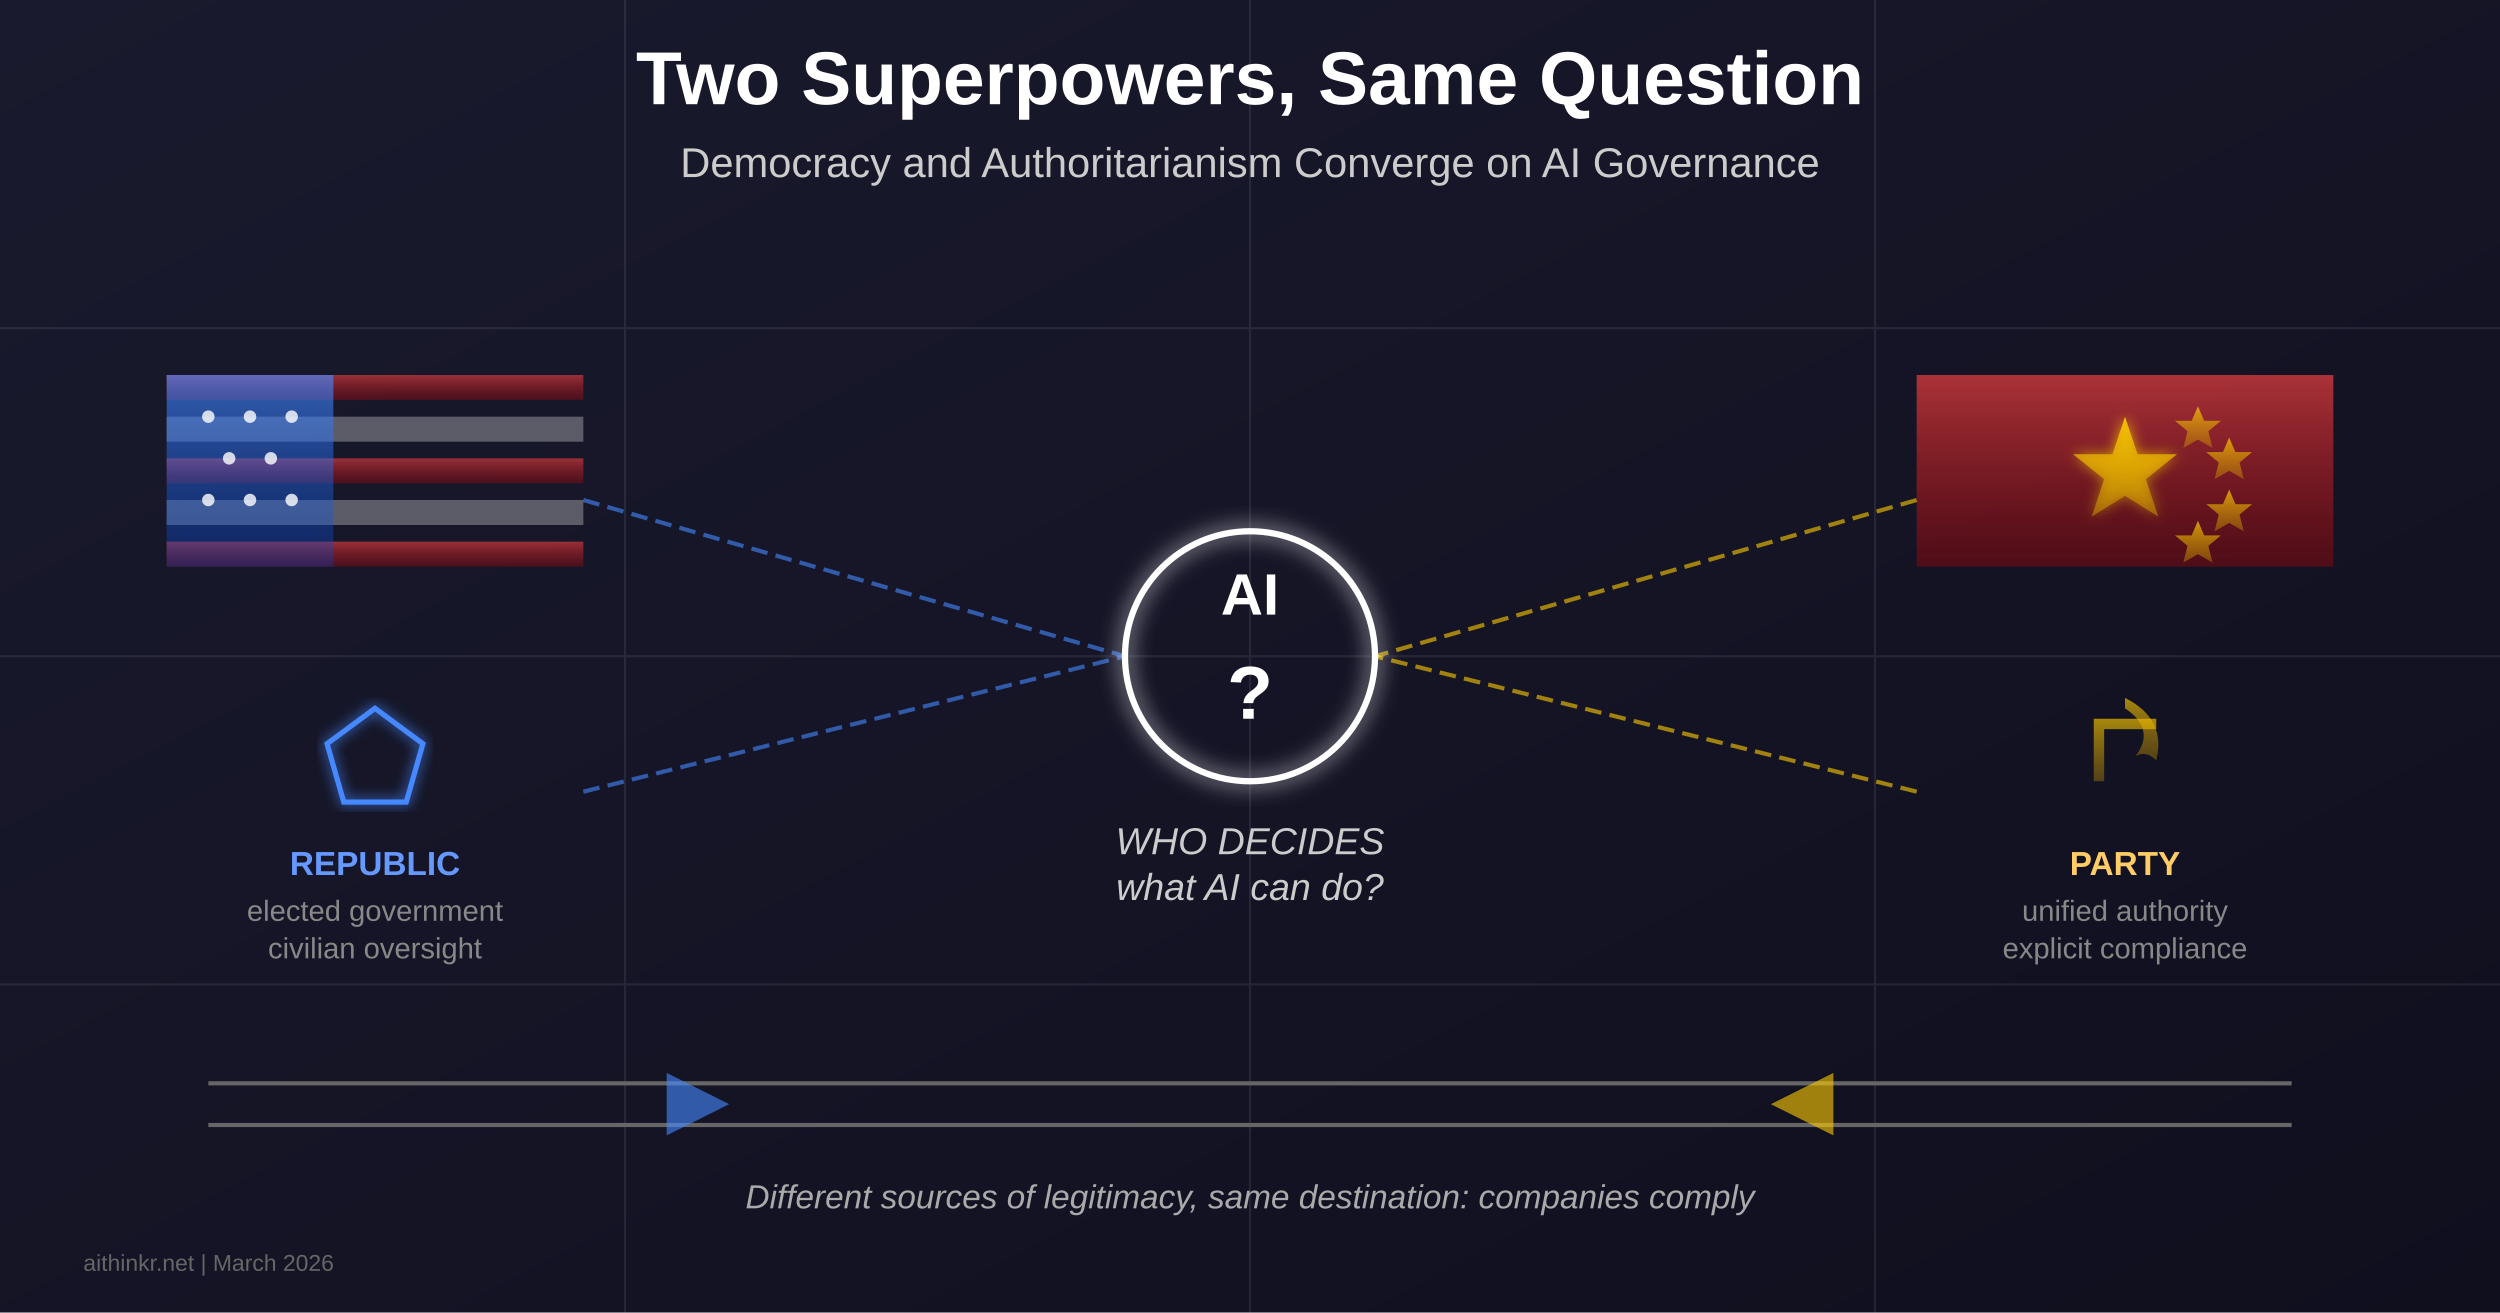
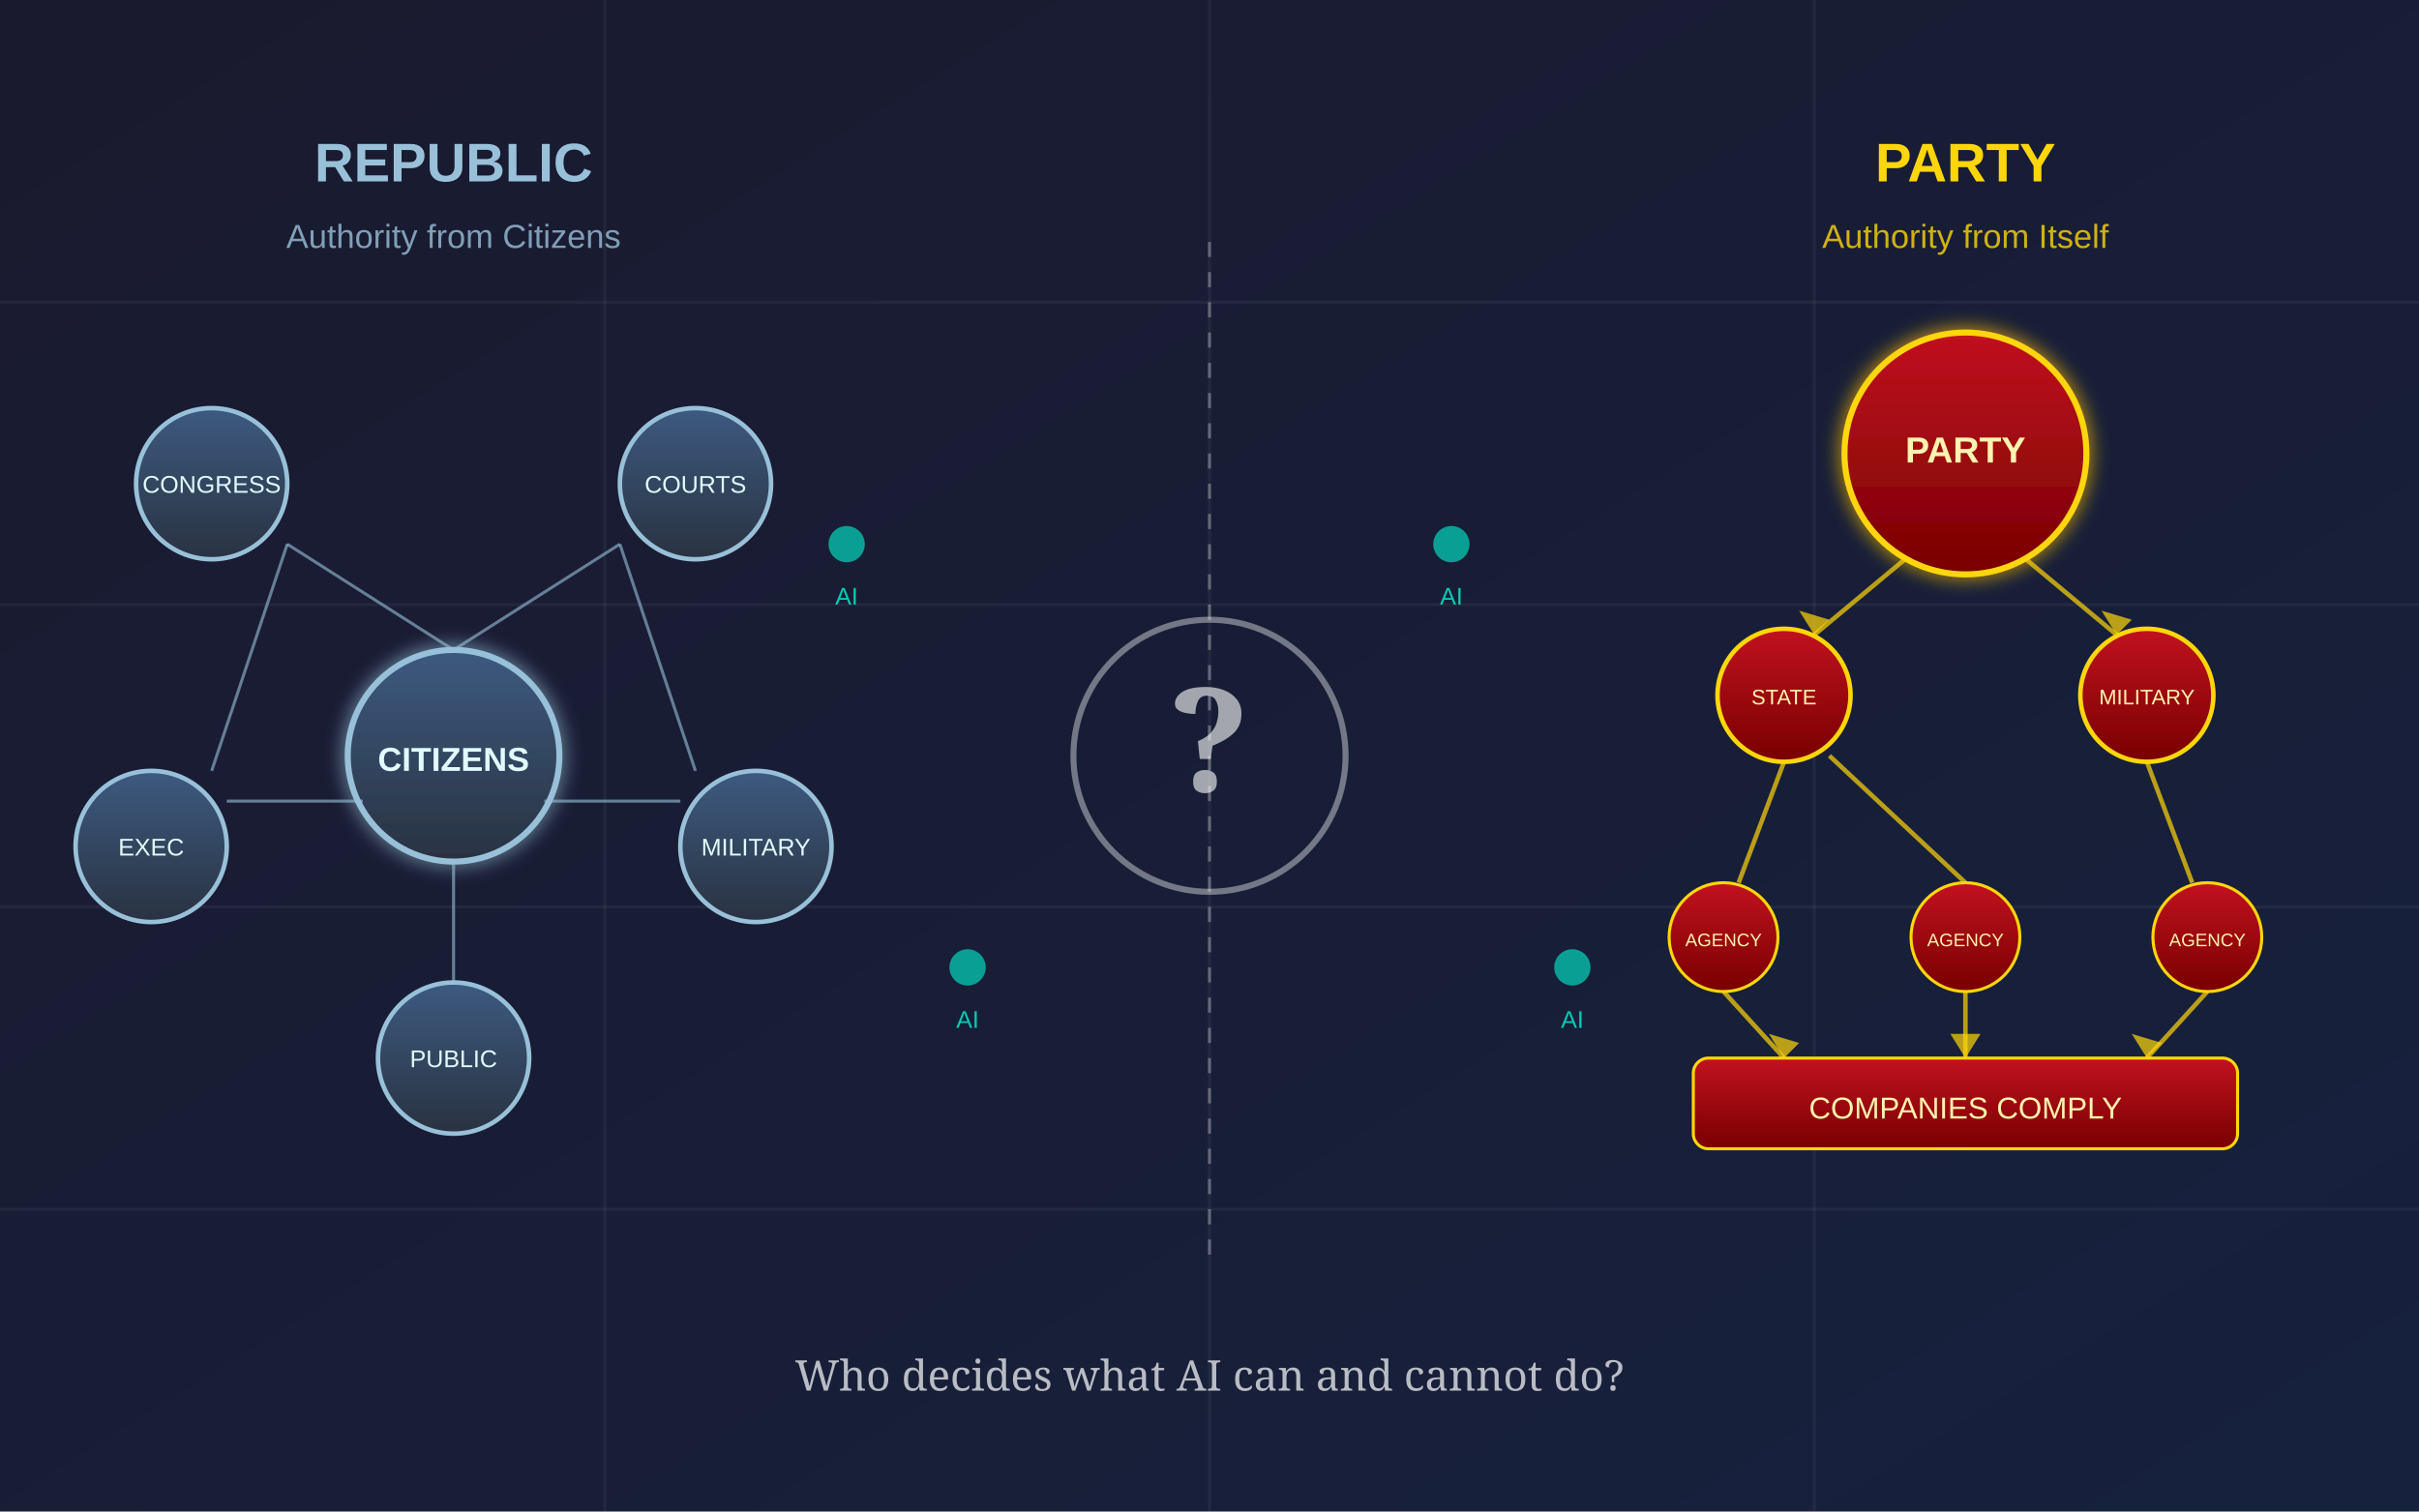
- <svg xmlns="http://www.w3.org/2000/svg" viewBox="0 0 1200 630">
+ <svg xmlns="http://www.w3.org/2000/svg" viewBox="0 0 800 500">
  <defs>
    <linearGradient id="bgGrad" x1="0%" y1="0%" x2="100%" y2="100%">
      <stop offset="0%" style="stop-color:#1a1a2e;stop-opacity:1" />
-       <stop offset="100%" style="stop-color:#0f0f1e;stop-opacity:1" />
+       <stop offset="100%" style="stop-color:#16213e;stop-opacity:1" />
    </linearGradient>
-     <linearGradient id="redGlow" x1="0%" y1="0%" x2="0%" y2="100%">
-       <stop offset="0%" style="stop-color:#ff4444;stop-opacity:0.8" />
-       <stop offset="100%" style="stop-color:#cc0000;stop-opacity:0.4" />
+     <linearGradient id="usGrad" x1="0%" y1="0%" x2="0%" y2="100%">
+       <stop offset="0%" style="stop-color:#3d5a80;stop-opacity:1" />
+       <stop offset="100%" style="stop-color:#293241;stop-opacity:1" />
    </linearGradient>
-     <linearGradient id="blueGlow" x1="0%" y1="0%" x2="0%" y2="100%">
-       <stop offset="0%" style="stop-color:#4488ff;stop-opacity:0.8" />
-       <stop offset="100%" style="stop-color:#0044cc;stop-opacity:0.4" />
+     <linearGradient id="cnGrad" x1="0%" y1="0%" x2="0%" y2="100%">
+       <stop offset="0%" style="stop-color:#c1121f;stop-opacity:1" />
+       <stop offset="100%" style="stop-color:#780000;stop-opacity:1" />
    </linearGradient>
-     <linearGradient id="goldGlow" x1="0%" y1="0%" x2="0%" y2="100%">
-       <stop offset="0%" style="stop-color:#ffcc00;stop-opacity:0.9" />
-       <stop offset="100%" style="stop-color:#cc9900;stop-opacity:0.5" />
-     </linearGradient>
-     <filter id="glow">
+     <filter id="glow" x="-50%" y="-50%" width="200%" height="200%">
      <feGaussianBlur stdDeviation="3" result="coloredBlur" />
      <feMerge>
        <feMergeNode in="coloredBlur" />
        <feMergeNode in="SourceGraphic" />
      </feMerge>
    </filter>
-     <filter id="strongGlow">
-       <feGaussianBlur stdDeviation="5" result="coloredBlur" />
-       <feMerge>
-         <feMergeNode in="coloredBlur" />
-         <feMergeNode in="SourceGraphic" />
-       </feMerge>
-     </filter>
  </defs>
-   <rect width="1200" height="630" fill="url(#bgGrad)" />
-   <g opacity="0.08">
-     <line x1="0" y1="157.5" x2="1200" y2="157.5" stroke="#ffffff" stroke-width="1" />
-     <line x1="0" y1="315" x2="1200" y2="315" stroke="#ffffff" stroke-width="1" />
-     <line x1="0" y1="472.5" x2="1200" y2="472.5" stroke="#ffffff" stroke-width="1" />
-     <line x1="300" y1="0" x2="300" y2="630" stroke="#ffffff" stroke-width="1" />
-     <line x1="600" y1="0" x2="600" y2="630" stroke="#ffffff" stroke-width="1" />
-     <line x1="900" y1="0" x2="900" y2="630" stroke="#ffffff" stroke-width="1" />
+   <rect width="800" height="500" fill="url(#bgGrad)" />
+   <g stroke="#ffffff" stroke-opacity="0.05" stroke-width="1">
+     <line x1="0" y1="100" x2="800" y2="100" />
+     <line x1="0" y1="200" x2="800" y2="200" />
+     <line x1="0" y1="300" x2="800" y2="300" />
+     <line x1="0" y1="400" x2="800" y2="400" />
+     <line x1="200" y1="0" x2="200" y2="500" />
+     <line x1="400" y1="0" x2="400" y2="500" />
+     <line x1="600" y1="0" x2="600" y2="500" />
  </g>
-   <g>
-     <rect x="80" y="180" width="200" height="12" fill="url(#redGlow)" opacity="0.7" />
-     <rect x="80" y="200" width="200" height="12" fill="#ffffff" opacity="0.3" />
-     <rect x="80" y="220" width="200" height="12" fill="url(#redGlow)" opacity="0.7" />
-     <rect x="80" y="240" width="200" height="12" fill="#ffffff" opacity="0.3" />
-     <rect x="80" y="260" width="200" height="12" fill="url(#redGlow)" opacity="0.7" />
-     <rect x="80" y="180" width="80" height="92" fill="url(#blueGlow)" opacity="0.8" />
-     <circle cx="100" cy="200" r="3" fill="#ffffff" opacity="0.8" />
-     <circle cx="120" cy="200" r="3" fill="#ffffff" opacity="0.8" />
-     <circle cx="140" cy="200" r="3" fill="#ffffff" opacity="0.8" />
-     <circle cx="110" cy="220" r="3" fill="#ffffff" opacity="0.8" />
-     <circle cx="130" cy="220" r="3" fill="#ffffff" opacity="0.8" />
-     <circle cx="100" cy="240" r="3" fill="#ffffff" opacity="0.8" />
-     <circle cx="120" cy="240" r="3" fill="#ffffff" opacity="0.8" />
-     <circle cx="140" cy="240" r="3" fill="#ffffff" opacity="0.8" />
-     <polygon points="180,340 203,357 195,385 165,385 157,357" fill="none" stroke="#4488ff" stroke-width="2.5" filter="url(#glow)" />
-     <text x="180" y="420" font-family="Arial, sans-serif" font-size="16" fill="#6699ff" text-anchor="middle" font-weight="bold">
-       REPUBLIC
-     </text>
-     <text x="180" y="442" font-family="Arial, sans-serif" font-size="14" fill="#888" text-anchor="middle">
-       elected government
-     </text>
-     <text x="180" y="460" font-family="Arial, sans-serif" font-size="14" fill="#888" text-anchor="middle">
-       civilian oversight
-     </text>
+   <g transform="translate(150, 250)">
+     <circle cx="0" cy="0" r="35" fill="url(#usGrad)" stroke="#98c1d9" stroke-width="2" filter="url(#glow)" />
+     <text x="0" y="5" text-anchor="middle" fill="#e0fbfc" font-family="Arial, sans-serif" font-size="11" font-weight="bold">CITIZENS</text>
+     <circle cx="-80" cy="-90" r="25" fill="url(#usGrad)" stroke="#98c1d9" stroke-width="1.5" />
+     <text x="-80" y="-87" text-anchor="middle" fill="#e0fbfc" font-family="Arial, sans-serif" font-size="8">CONGRESS</text>
+     <circle cx="80" cy="-90" r="25" fill="url(#usGrad)" stroke="#98c1d9" stroke-width="1.5" />
+     <text x="80" y="-87" text-anchor="middle" fill="#e0fbfc" font-family="Arial, sans-serif" font-size="8">COURTS</text>
+     <circle cx="-100" cy="30" r="25" fill="url(#usGrad)" stroke="#98c1d9" stroke-width="1.5" />
+     <text x="-100" y="33" text-anchor="middle" fill="#e0fbfc" font-family="Arial, sans-serif" font-size="8">EXEC</text>
+     <circle cx="100" cy="30" r="25" fill="url(#usGrad)" stroke="#98c1d9" stroke-width="1.5" />
+     <text x="100" y="33" text-anchor="middle" fill="#e0fbfc" font-family="Arial, sans-serif" font-size="8">MILITARY</text>
+     <circle cx="0" cy="100" r="25" fill="url(#usGrad)" stroke="#98c1d9" stroke-width="1.5" />
+     <text x="0" y="103" text-anchor="middle" fill="#e0fbfc" font-family="Arial, sans-serif" font-size="8">PUBLIC</text>
+     <g stroke="#98c1d9" stroke-width="1" stroke-opacity="0.6">
+       <line x1="0" y1="-35" x2="-55" y2="-70" />
+       <line x1="0" y1="-35" x2="55" y2="-70" />
+       <line x1="-30" y1="15" x2="-75" y2="15" />
+       <line x1="30" y1="15" x2="75" y2="15" />
+       <line x1="0" y1="35" x2="0" y2="75" />
+       <line x1="-55" y1="-70" x2="-80" y2="5" />
+       <line x1="55" y1="-70" x2="80" y2="5" />
+     </g>
  </g>
-   <g>
-     <rect x="920" y="180" width="200" height="92" fill="url(#redGlow)" opacity="0.8" />
-     <polygon points="1020,200 1026,218 1045,218 1030,230 1036,248 1020,238 1004,248 1010,230 995,218 1014,218" fill="url(#goldGlow)" filter="url(#glow)" />
-     <polygon points="1055,195 1058,202 1066,202 1060,207 1062,215 1055,211 1048,215 1050,207 1044,202 1052,202" fill="url(#goldGlow)" opacity="0.8" />
-     <polygon points="1070,210 1073,217 1081,217 1075,222 1077,230 1070,226 1063,230 1065,222 1059,217 1067,217" fill="url(#goldGlow)" opacity="0.8" />
-     <polygon points="1070,235 1073,242 1081,242 1075,247 1077,255 1070,251 1063,255 1065,247 1059,242 1067,242" fill="url(#goldGlow)" opacity="0.8" />
-     <polygon points="1055,250 1058,257 1066,257 1060,262 1062,270 1055,266 1048,270 1050,262 1044,257 1052,257" fill="url(#goldGlow)" opacity="0.8" />
-     <g transform="translate(1020, 355)">
-       <path d="M -15 -10 L -15 20 L -10 20 L -10 -5 L 15 -5 L 15 -10 Z" fill="url(#goldGlow)" opacity="0.7" />
-       <path d="M 0 -20 Q 20 -10 15 10 Q 10 5 5 8 Q 15 -5 0 -15 Z" fill="url(#goldGlow)" opacity="0.7" />
+   <g transform="translate(650, 250)">
+     <circle cx="0" cy="-100" r="40" fill="url(#cnGrad)" stroke="#ffd60a" stroke-width="2" filter="url(#glow)" />
+     <text x="0" y="-97" text-anchor="middle" fill="#fff3b0" font-family="Arial, sans-serif" font-size="12" font-weight="bold">PARTY</text>
+     <circle cx="-60" cy="-20" r="22" fill="url(#cnGrad)" stroke="#ffd60a" stroke-width="1.5" />
+     <text x="-60" y="-17" text-anchor="middle" fill="#fff3b0" font-family="Arial, sans-serif" font-size="7">STATE</text>
+     <circle cx="60" cy="-20" r="22" fill="url(#cnGrad)" stroke="#ffd60a" stroke-width="1.5" />
+     <text x="60" y="-17" text-anchor="middle" fill="#fff3b0" font-family="Arial, sans-serif" font-size="7">MILITARY</text>
+     <circle cx="-80" cy="60" r="18" fill="url(#cnGrad)" stroke="#ffd60a" stroke-width="1" />
+     <text x="-80" y="63" text-anchor="middle" fill="#fff3b0" font-family="Arial, sans-serif" font-size="6">AGENCY</text>
+     <circle cx="0" cy="60" r="18" fill="url(#cnGrad)" stroke="#ffd60a" stroke-width="1" />
+     <text x="0" y="63" text-anchor="middle" fill="#fff3b0" font-family="Arial, sans-serif" font-size="6">AGENCY</text>
+     <circle cx="80" cy="60" r="18" fill="url(#cnGrad)" stroke="#ffd60a" stroke-width="1" />
+     <text x="80" y="63" text-anchor="middle" fill="#fff3b0" font-family="Arial, sans-serif" font-size="6">AGENCY</text>
+     <rect x="-90" y="100" width="180" height="30" rx="5" fill="url(#cnGrad)" stroke="#ffd60a" stroke-width="1" />
+     <text x="0" y="120" text-anchor="middle" fill="#fff3b0" font-family="Arial, sans-serif" font-size="10">COMPANIES COMPLY</text>
+     <g stroke="#ffd60a" stroke-width="1.5" stroke-opacity="0.7">
+       <line x1="-20" y1="-65" x2="-50" y2="-40" />
+       <line x1="20" y1="-65" x2="50" y2="-40" />
+       <line x1="-60" y1="2" x2="-75" y2="42" />
+       <line x1="-45" y1="0" x2="0" y2="42" />
+       <line x1="60" y1="2" x2="75" y2="42" />
+       <line x1="-80" y1="78" x2="-60" y2="100" />
+       <line x1="0" y1="78" x2="0" y2="100" />
+       <line x1="80" y1="78" x2="60" y2="100" />
    </g>
-     <text x="1020" y="420" font-family="Arial, sans-serif" font-size="16" fill="#ffcc66" text-anchor="middle" font-weight="bold">
-       PARTY
-     </text>
-     <text x="1020" y="442" font-family="Arial, sans-serif" font-size="14" fill="#888" text-anchor="middle">
-       unified authority
-     </text>
-     <text x="1020" y="460" font-family="Arial, sans-serif" font-size="14" fill="#888" text-anchor="middle">
-       explicit compliance
-     </text>
+     <g fill="#ffd60a" fill-opacity="0.7">
+       <polygon points="-50,-40 -55,-48 -45,-45" />
+       <polygon points="50,-40 45,-48 55,-45" />
+       <polygon points="-60,100 -65,92 -55,95" />
+       <polygon points="0,100 -5,92 5,92" />
+       <polygon points="60,100 55,92 65,95" />
+     </g>
  </g>
-   <g>
-     <line x1="280" y1="240" x2="540" y2="315" stroke="#4488ff" stroke-width="2" opacity="0.6" stroke-dasharray="8,4" />
-     <line x1="280" y1="380" x2="540" y2="315" stroke="#4488ff" stroke-width="2" opacity="0.6" stroke-dasharray="8,4" />
-     <line x1="920" y1="240" x2="660" y2="315" stroke="#ffcc00" stroke-width="2" opacity="0.6" stroke-dasharray="8,4" />
-     <line x1="920" y1="380" x2="660" y2="315" stroke="#ffcc00" stroke-width="2" opacity="0.6" stroke-dasharray="8,4" />
-     <circle cx="600" cy="315" r="60" fill="none" stroke="#ffffff" stroke-width="3" filter="url(#strongGlow)" />
-     <text x="600" y="295" font-family="Arial, sans-serif" font-size="28" fill="#ffffff" text-anchor="middle" font-weight="bold">
-       AI
-     </text>
-     <text x="600" y="345" font-family="Arial, sans-serif" font-size="36" fill="#ffffff" text-anchor="middle" font-weight="bold">
-       ?
-     </text>
-     <text x="600" y="410" font-family="Arial, sans-serif" font-size="18" fill="#cccccc" text-anchor="middle" font-style="italic">
-       WHO DECIDES
-     </text>
-     <text x="600" y="432" font-family="Arial, sans-serif" font-size="18" fill="#cccccc" text-anchor="middle" font-style="italic">
-       what AI can do?
-     </text>
+   <line x1="400" y1="80" x2="400" y2="420" stroke="#ffffff" stroke-width="1" stroke-opacity="0.3" stroke-dasharray="5,5" />
+   <g transform="translate(400, 250)">
+     <circle cx="0" cy="0" r="45" fill="none" stroke="#ffffff" stroke-width="2" stroke-opacity="0.4" />
+     <text x="0" y="12" text-anchor="middle" fill="#ffffff" font-family="Georgia, serif" font-size="48" font-weight="bold" opacity="0.6">?</text>
  </g>
-   <g>
-     <line x1="100" y1="520" x2="1100" y2="520" stroke="#666" stroke-width="2" />
-     <line x1="100" y1="540" x2="1100" y2="540" stroke="#666" stroke-width="2" />
-     <polygon points="350,530 320,515 320,545" fill="#4488ff" opacity="0.6" />
-     <polygon points="850,530 880,515 880,545" fill="#ffcc00" opacity="0.6" />
-     <text x="600" y="580" font-family="Arial, sans-serif" font-size="16" fill="#aaa" text-anchor="middle" font-style="italic">
-       Different sources of legitimacy, same destination: companies comply
-     </text>
+   <text x="150" y="60" text-anchor="middle" fill="#98c1d9" font-family="Arial, sans-serif" font-size="18" font-weight="bold">REPUBLIC</text>
+   <text x="150" y="82" text-anchor="middle" fill="#98c1d9" font-family="Arial, sans-serif" font-size="11" opacity="0.8">Authority from Citizens</text>
+   <text x="650" y="60" text-anchor="middle" fill="#ffd60a" font-family="Arial, sans-serif" font-size="18" font-weight="bold">PARTY</text>
+   <text x="650" y="82" text-anchor="middle" fill="#ffd60a" font-family="Arial, sans-serif" font-size="11" opacity="0.8">Authority from Itself</text>
+   <text x="400" y="460" text-anchor="middle" fill="#ffffff" font-family="Georgia, serif" font-size="14" opacity="0.7">Who decides what AI can and cannot do?</text>
+   <g fill="#00f5d4" fill-opacity="0.6">
+     <circle cx="280" cy="180" r="6" />
+     <circle cx="320" cy="320" r="6" />
+     <circle cx="480" cy="180" r="6" />
+     <circle cx="520" cy="320" r="6" />
  </g>
-   <text x="600" y="50" font-family="Arial, sans-serif" font-size="36" fill="#ffffff" text-anchor="middle" font-weight="bold">
-     Two Superpowers, Same Question
-   </text>
-   <text x="600" y="85" font-family="Arial, sans-serif" font-size="20" fill="#cccccc" text-anchor="middle">
-     Democracy and Authoritarianism Converge on AI Governance
-   </text>
-   <text x="40" y="610" font-family="Arial, sans-serif" font-size="11" fill="#666">
-     aithinkr.net | March 2026
-   </text>
+   <text x="280" y="200" text-anchor="middle" fill="#00f5d4" font-family="Arial, sans-serif" font-size="8" opacity="0.8">AI</text>
+   <text x="320" y="340" text-anchor="middle" fill="#00f5d4" font-family="Arial, sans-serif" font-size="8" opacity="0.8">AI</text>
+   <text x="480" y="200" text-anchor="middle" fill="#00f5d4" font-family="Arial, sans-serif" font-size="8" opacity="0.8">AI</text>
+   <text x="520" y="340" text-anchor="middle" fill="#00f5d4" font-family="Arial, sans-serif" font-size="8" opacity="0.8">AI</text>
</svg>
